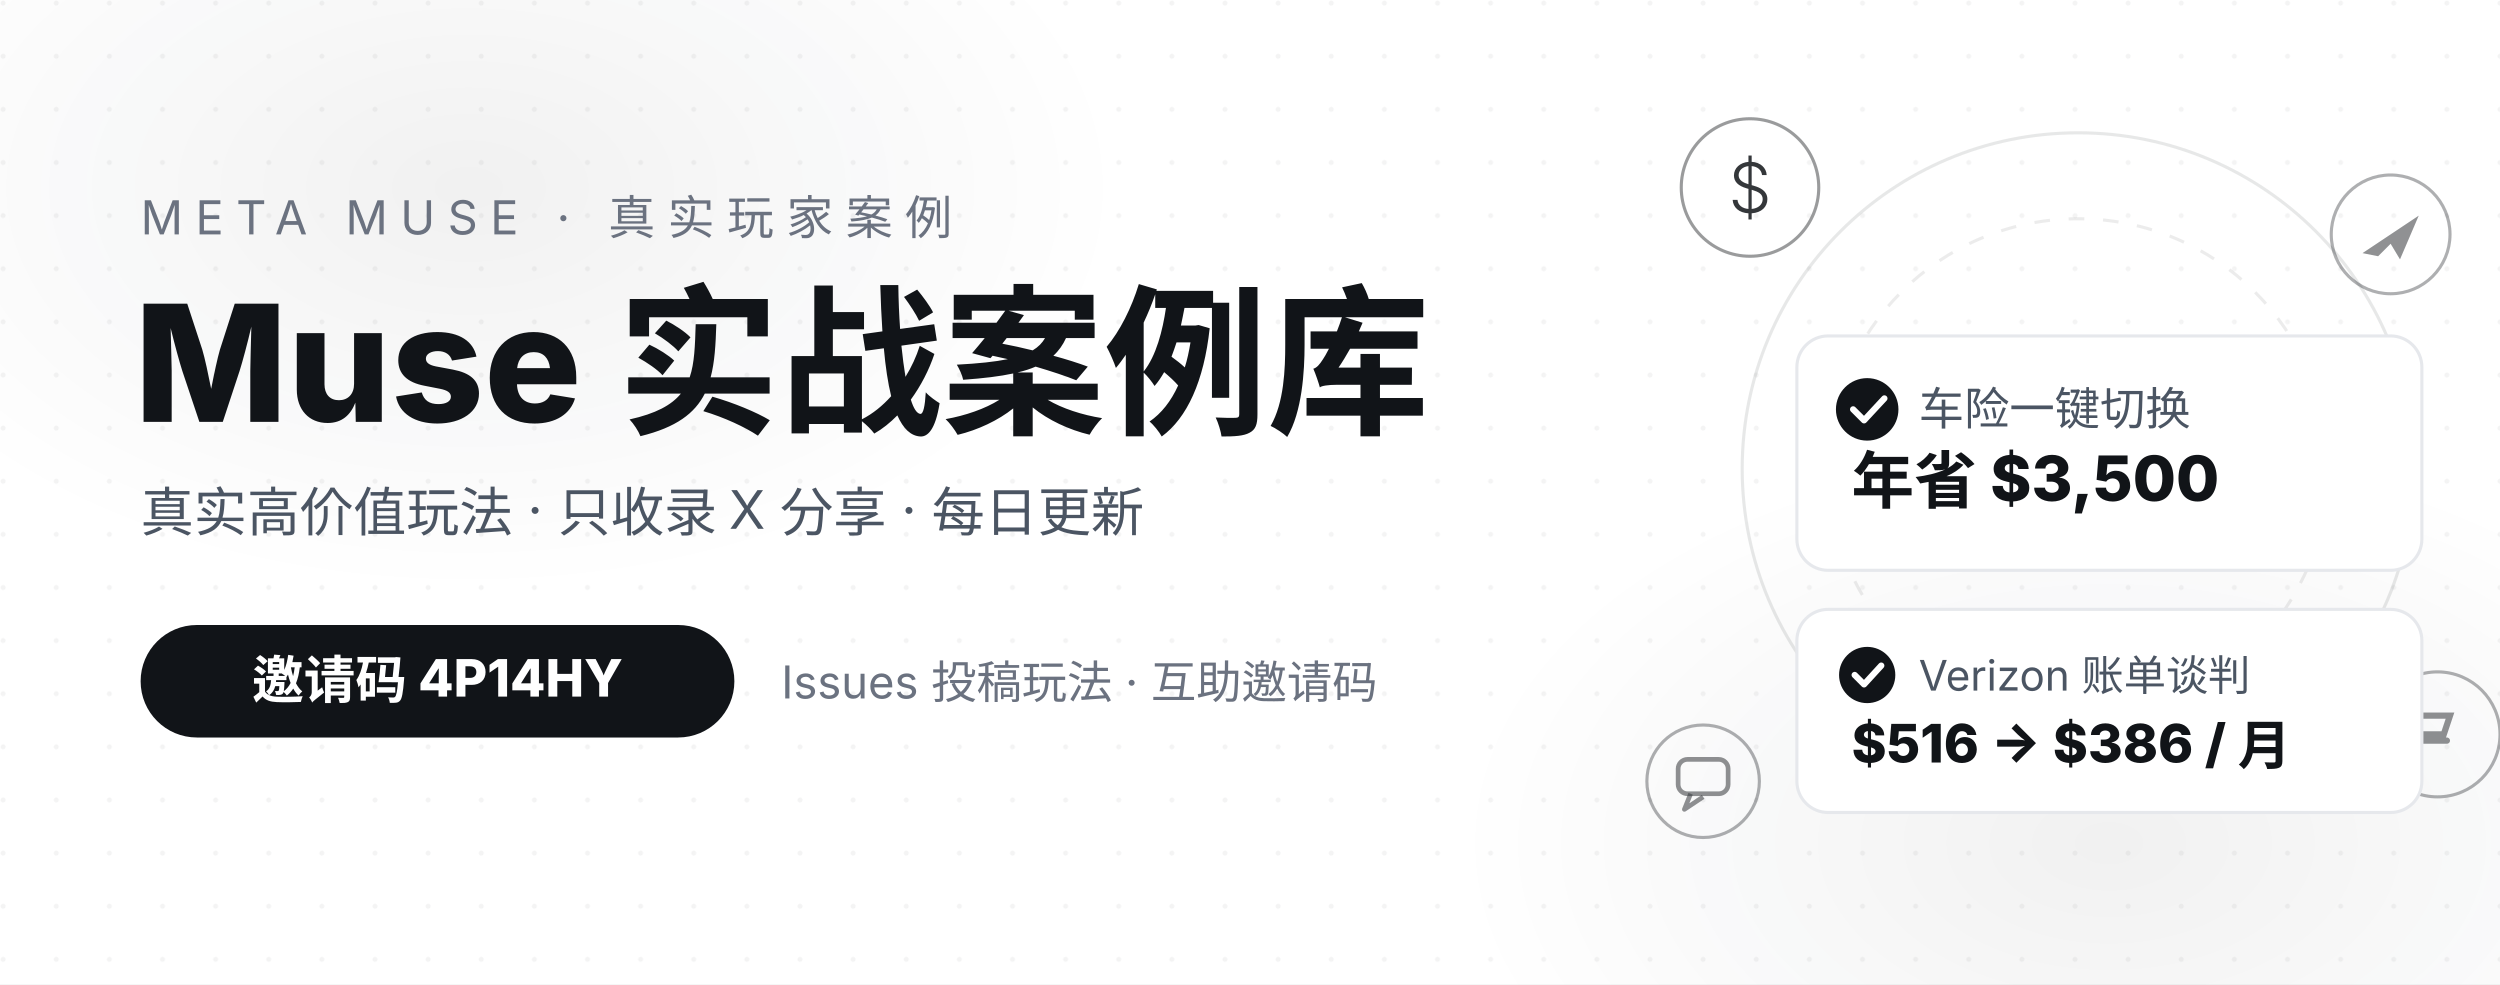
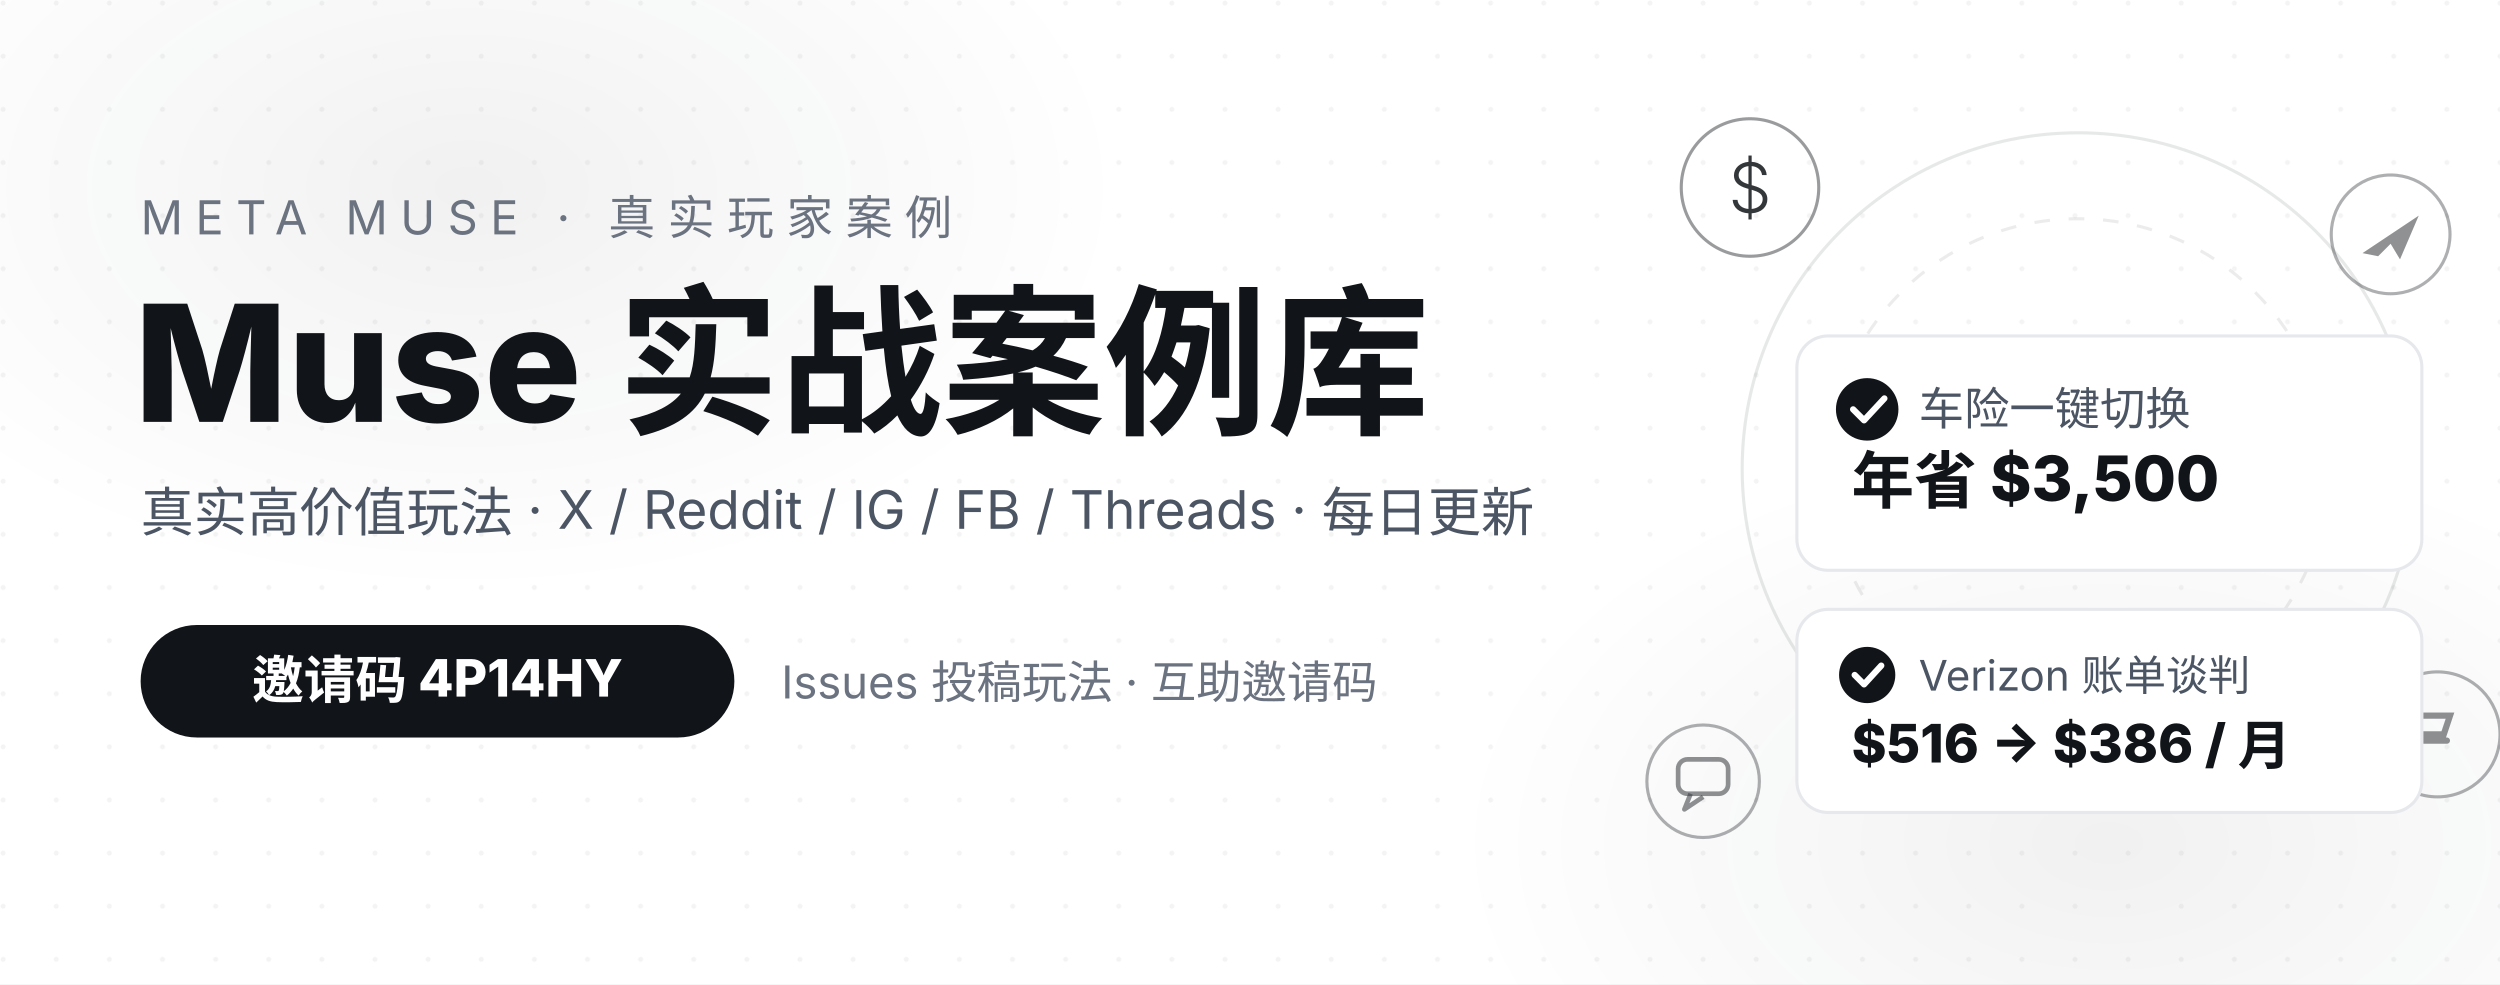
<svg xmlns="http://www.w3.org/2000/svg" width="1600" height="630" viewBox="0 0 1600 630" font-family="system-ui,-apple-system,'PingFang SC','Microsoft YaHei','Segoe UI',sans-serif">
  <defs>
    <radialGradient id="glowA" cx="0.5" cy="0.5" r="0.5">
      <stop offset="0" stop-color="#111418" stop-opacity="0.06" />
      <stop offset="1" stop-color="#111418" stop-opacity="0" />
    </radialGradient>
    <pattern id="dots" width="34" height="34" patternUnits="userSpaceOnUse">
      <circle cx="2" cy="2" r="1.6" fill="#111418" opacity="0.05" />
    </pattern>
  </defs>
  <rect width="1600" height="630" fill="#ffffff" />
  <ellipse cx="300" cy="120" rx="420" ry="260" fill="url(#glowA)" />
  <ellipse cx="1350" cy="540" rx="420" ry="260" fill="url(#glowA)" />
  <rect width="1600" height="630" fill="url(#dots)" />
  <circle cx="1330" cy="300" r="215" fill="none" stroke="#111418" stroke-opacity="0.10" stroke-width="2" />
  <circle cx="1330" cy="300" r="160" fill="none" stroke="#111418" stroke-opacity="0.08" stroke-width="2" stroke-dasharray="10 12" />
  <g opacity="0.85">
    <circle cx="1120" cy="120" r="44" fill="none" stroke="#111418" stroke-width="2" opacity="0.5" />
    <text x="1120" y="136" text-anchor="middle" font-size="44" font-weight="300" fill="#111418">$</text>
    <circle cx="1530" cy="150" r="38" fill="none" stroke="#111418" stroke-width="2" opacity="0.4" />
    <path d="M1512 162 L1548 138 L1536 166 L1530 156 L1522 164 Z" fill="#111418" opacity="0.55" />
    <circle cx="1560" cy="470" r="40" fill="none" stroke="#111418" stroke-width="2" opacity="0.4" />
    <path d="M1544 458 h24 l-4 12 h-16 Z M1546 474 h20" stroke="#111418" stroke-width="4" fill="none" stroke-linecap="round" opacity="0.55" />
    <circle cx="1090" cy="500" r="36" fill="none" stroke="#111418" stroke-width="2" opacity="0.4" />
    <rect x="1074" y="486" width="32" height="22" rx="6" fill="none" stroke="#111418" stroke-width="3" opacity="0.55" />
    <path d="M1082 508 l-4 10 l12 -8" fill="none" stroke="#111418" stroke-width="3" stroke-linejoin="round" opacity="0.55" />
  </g>
  <g>
    <rect x="1150" y="215" width="400" height="150" rx="20" fill="#ffffff" stroke="#e6e8ec" stroke-width="2" />
    <circle cx="1195" cy="262" r="20" fill="#111418" />
    <path d="M1186 262 l7 7 l13 -14" stroke="#ffffff" stroke-width="4" fill="none" stroke-linecap="round" stroke-linejoin="round" />
    <text x="1228" y="272" font-size="29" fill="#4b5563">车险一键切换</text>
    <text x="1185" y="322" font-size="40" font-weight="800" fill="#111418">年省 $3,500</text>
    <rect x="1150" y="390" width="400" height="130" rx="20" fill="#ffffff" stroke="#e6e8ec" stroke-width="2" />
    <circle cx="1195" cy="432" r="18" fill="#111418" />
    <path d="M1187 432 l6 6 l11 -12" stroke="#ffffff" stroke-width="4" fill="none" stroke-linecap="round" stroke-linejoin="round" />
    <text x="1228" y="442" font-size="27" fill="#4b5563">Verizon 账单谈判</text>
    <text x="1185" y="488" font-size="34" font-weight="800" fill="#111418">$516 → $386 / 月</text>
  </g>
  <text x="90" y="150" font-size="30" letter-spacing="8" fill="#6b7280">META MUSE · 真实玩家案例</text>
  <text x="86" y="270" font-size="104" font-weight="800" fill="#111418">Muse 实战案例库</text>
-   <text x="90" y="340" font-size="34" fill="#4b5563">真实高价值玩法 · 只收录 X 分享 · 每日更新</text>
+   <text x="90" y="340" font-size="34" fill="#4b5563">真实高价值玩法 · X / Reddit / IG / FB / Threads · 每日更新</text>
  <rect x="90" y="400" width="380" height="72" rx="36" fill="#111418" />
  <text x="280" y="447" text-anchor="middle" font-size="33" font-weight="800" fill="#ffffff">邀请码 4P14HY</text>
  <text x="500" y="447" font-size="29" fill="#6b7280">Issues 投稿玩法 · 互助邀请码</text>
</svg>
